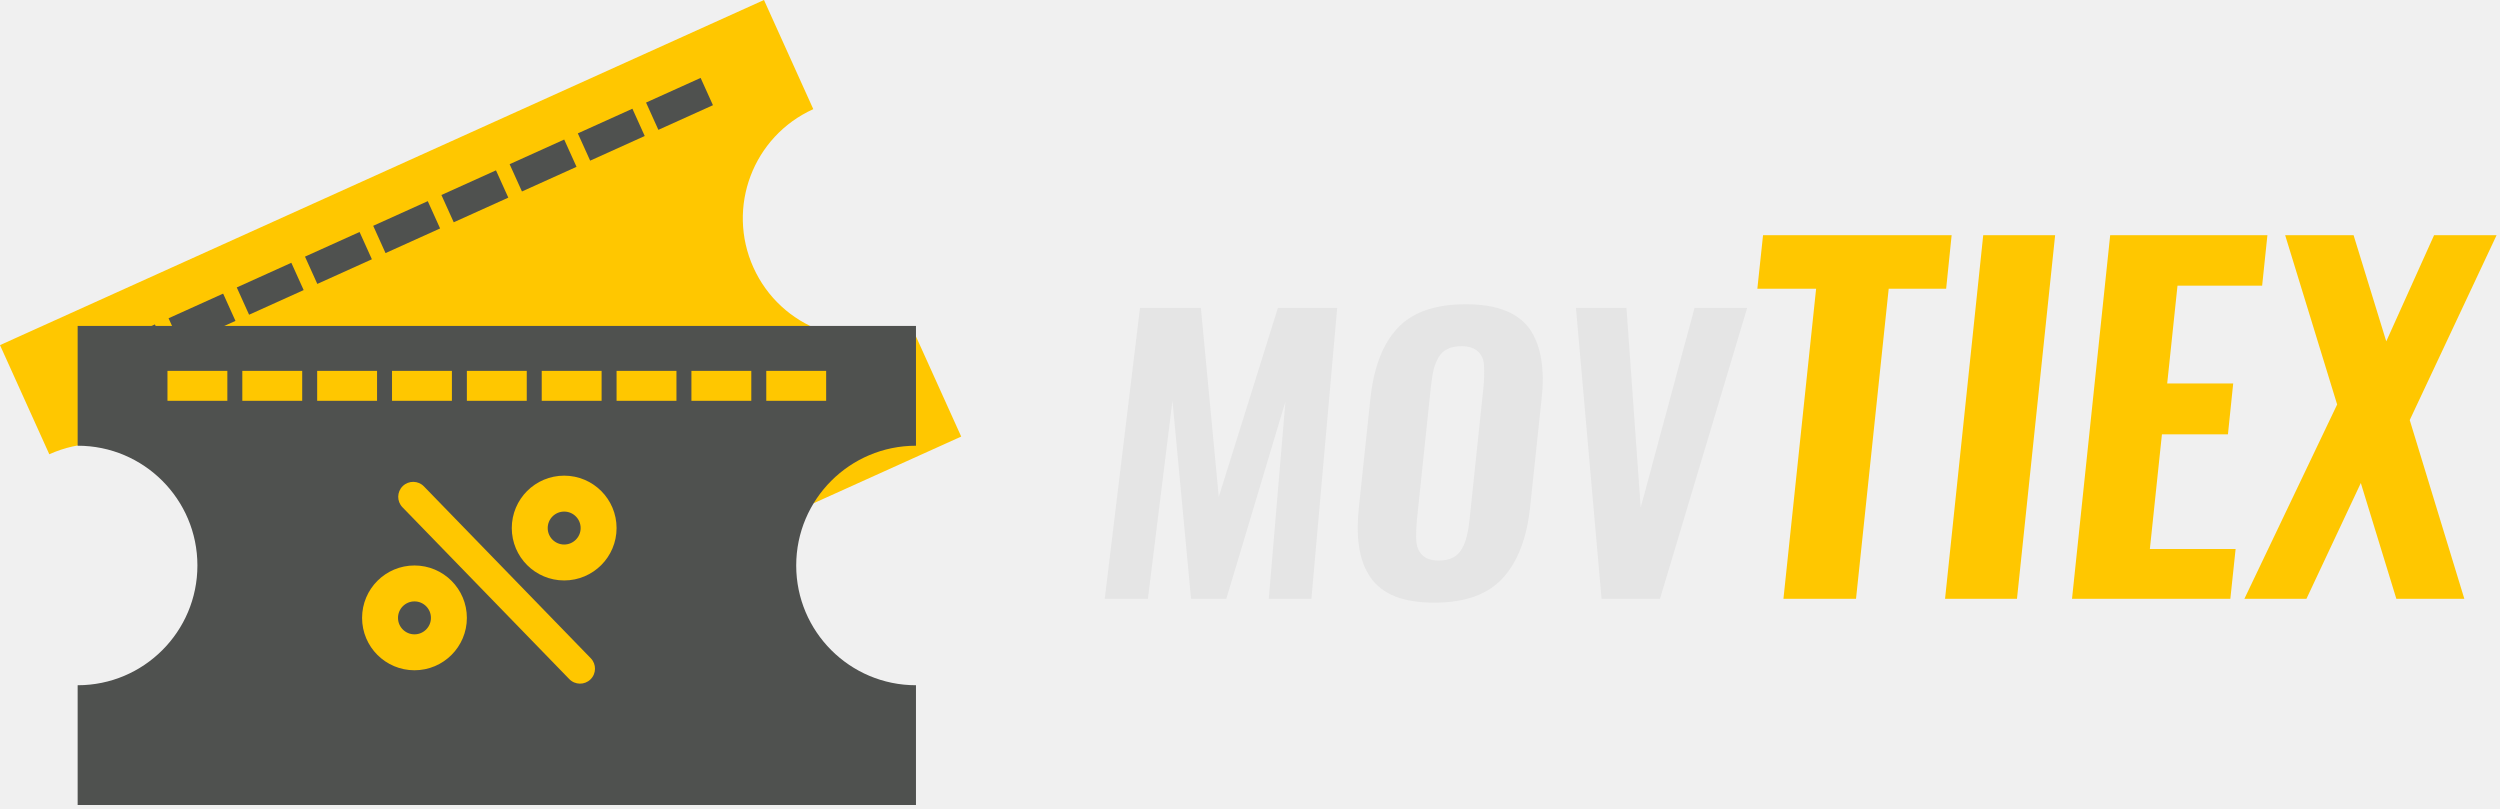
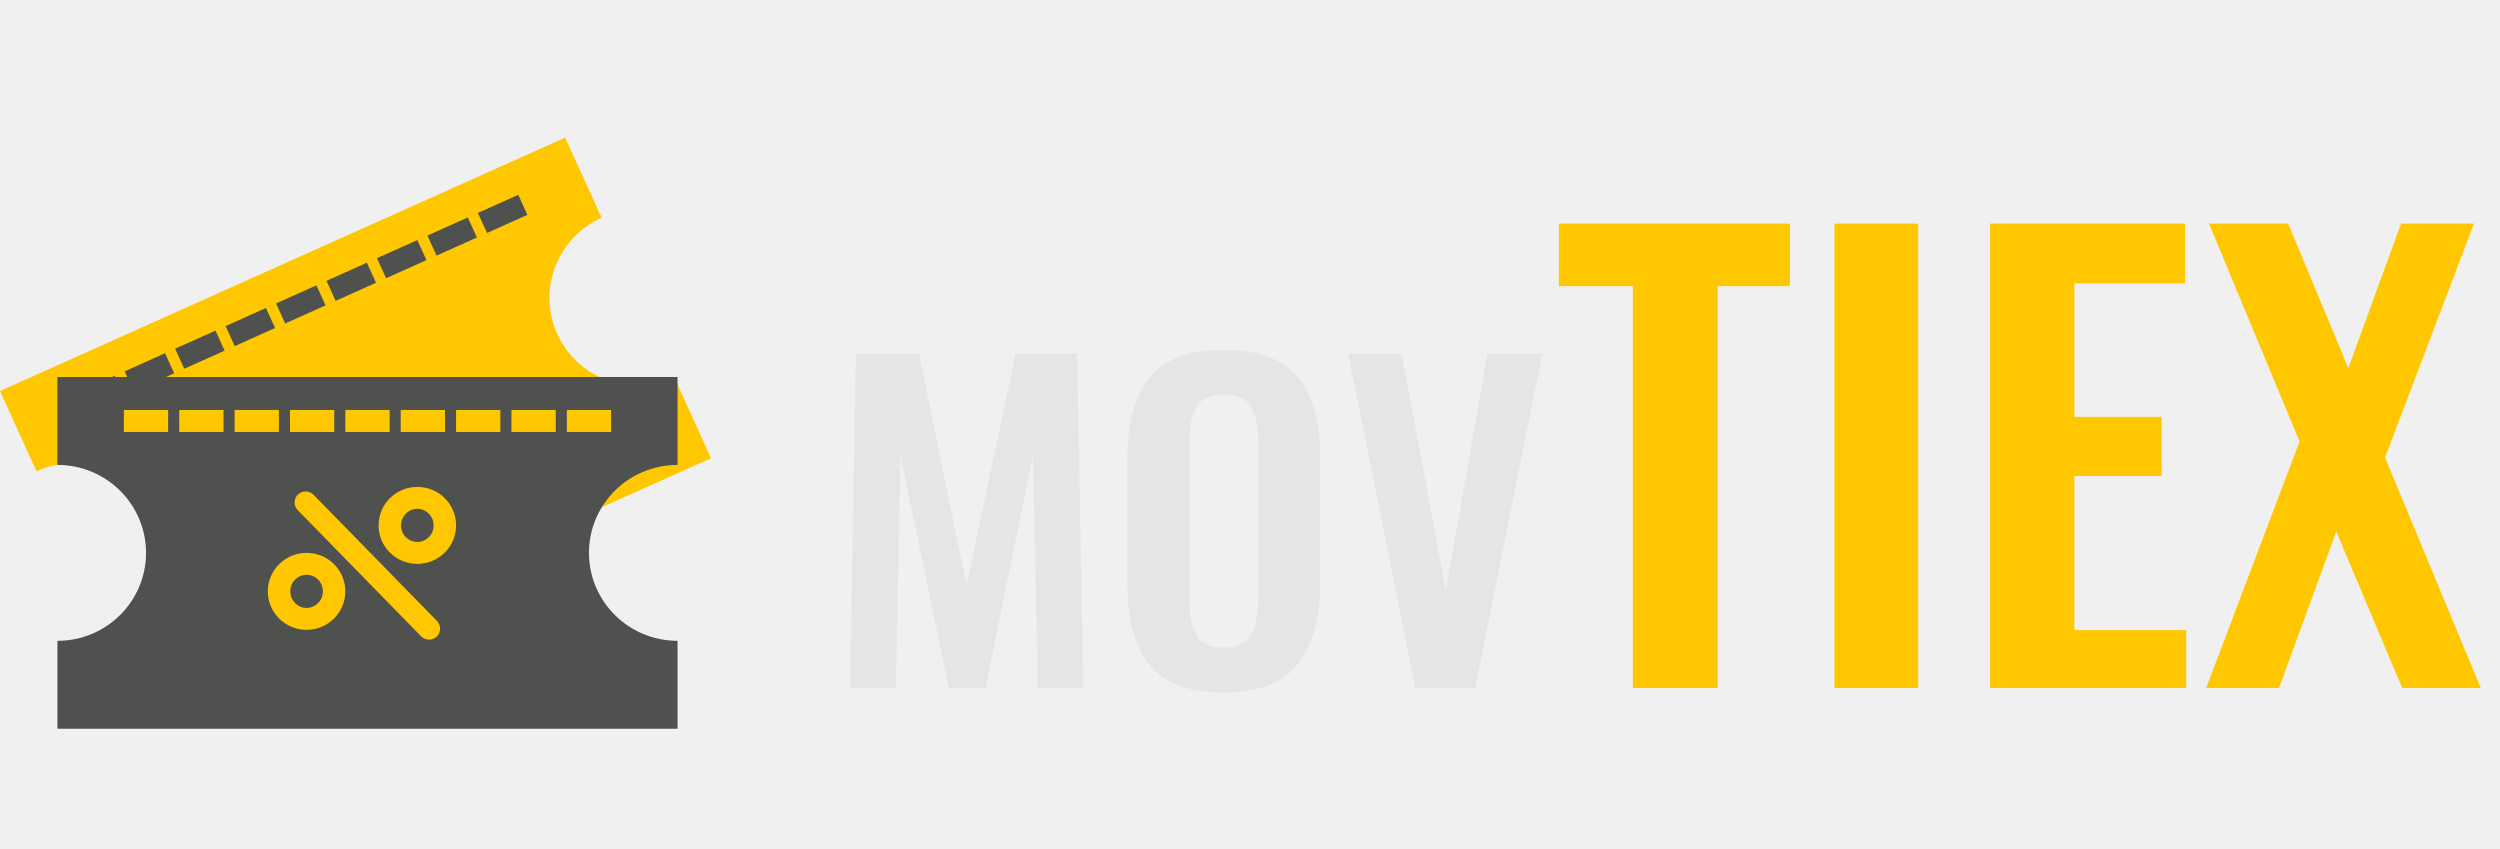
- <svg xmlns="http://www.w3.org/2000/svg" width="167" height="54" viewBox="0 0 167 54" fill="none">
-   <path fill-rule="evenodd" clip-rule="evenodd" d="M0 23.054L51.034 6.4373e-06L54.328 7.291C50.301 9.11 48.512 13.848 50.331 17.875C52.15 21.901 56.888 23.691 60.915 21.872L64.208 29.163L13.174 52.217L9.88 44.926C13.907 43.107 15.696 38.368 13.877 34.342C12.059 30.315 7.32 28.526 3.293 30.345L0 23.054Z" fill="#FFC700" />
-   <rect x="6.703" y="23.318" width="4" height="2" transform="rotate(-24.3104 6.703 23.318)" fill="#4F514F" />
-   <rect x="11.26" y="21.26" width="4" height="2" transform="rotate(-24.3104 11.2596 21.2596)" fill="#4F514F" />
-   <rect x="15.816" y="19.201" width="4" height="2" transform="rotate(-24.3104 15.8163 19.2012)" fill="#4F514F" />
-   <rect x="20.373" y="17.143" width="4" height="2" transform="rotate(-24.3104 20.3729 17.1428)" fill="#4F514F" />
-   <rect x="24.93" y="15.084" width="4" height="2" transform="rotate(-24.3104 24.9296 15.0844)" fill="#4F514F" />
-   <rect x="29.486" y="13.026" width="4" height="2" transform="rotate(-24.3104 29.4862 13.026)" fill="#4F514F" />
-   <rect x="34.043" y="10.968" width="4" height="2" transform="rotate(-24.3104 34.0428 10.9676)" fill="#4F514F" />
-   <rect x="38.599" y="8.909" width="4" height="2" transform="rotate(-24.3104 38.5995 8.90921)" fill="#4F514F" />
-   <rect x="43.156" y="6.851" width="4" height="2" transform="rotate(-24.3104 43.1561 6.8508)" fill="#4F514F" />
-   <path fill-rule="evenodd" clip-rule="evenodd" d="M5.187 21.774H61.187V29.774C56.769 29.774 53.187 33.356 53.187 37.774C53.187 42.192 56.769 45.774 61.187 45.774V53.774H5.187V45.774C9.605 45.774 13.187 42.192 13.187 37.774C13.187 33.356 9.605 29.774 5.187 29.774V21.774Z" fill="#4F514F" />
-   <rect x="11.187" y="24.774" width="4" height="2" fill="#FFC700" />
-   <rect x="16.187" y="24.774" width="4" height="2" fill="#FFC700" />
-   <rect x="21.187" y="24.774" width="4" height="2" fill="#FFC700" />
-   <rect x="26.187" y="24.774" width="4" height="2" fill="#FFC700" />
-   <rect x="31.187" y="24.774" width="4" height="2" fill="#FFC700" />
-   <rect x="36.187" y="24.774" width="4" height="2" fill="#FFC700" />
-   <rect x="41.187" y="24.774" width="4" height="2" fill="#FFC700" />
-   <rect x="46.187" y="24.774" width="4" height="2" fill="#FFC700" />
-   <rect x="51.187" y="24.774" width="4" height="2" fill="#FFC700" />
-   <rect x="26.187" y="33.167" width="2" height="18" rx="1" transform="rotate(-44.1522 26.1871 33.167)" fill="#FFC700" />
-   <circle cx="27.687" cy="41.274" r="2.3" stroke="#FFC700" stroke-width="2.4" />
-   <circle cx="37.687" cy="35.274" r="2.3" stroke="#FFC700" stroke-width="2.4" />
-   <path d="M73.797 40L76.152 20.57H80.219L81.414 33.191L85.363 20.57H89.324L87.602 40H84.754L85.867 26.828L81.918 40H79.562L78.32 26.77L76.68 40H73.797ZM96.109 37.445C96.484 37.445 96.801 37.379 97.059 37.246C97.324 37.105 97.527 36.902 97.668 36.637C97.816 36.363 97.922 36.086 97.984 35.805C98.055 35.523 98.113 35.18 98.16 34.773L99.109 25.738C99.133 25.418 99.144 25.117 99.144 24.836C99.137 24.695 99.133 24.559 99.133 24.426C99.117 24.035 98.984 23.723 98.734 23.488C98.484 23.246 98.113 23.125 97.621 23.125C97.246 23.125 96.93 23.191 96.672 23.324C96.414 23.449 96.215 23.645 96.074 23.91C95.934 24.176 95.828 24.445 95.758 24.719C95.695 24.992 95.641 25.332 95.594 25.738L94.644 34.773C94.613 35.125 94.598 35.453 94.598 35.758C94.598 35.883 94.602 36 94.609 36.109C94.625 36.5 94.754 36.82 94.996 37.07C95.246 37.32 95.617 37.445 96.109 37.445ZM95.816 40.258C94.769 40.258 93.891 40.117 93.18 39.836C92.469 39.547 91.922 39.121 91.539 38.559C91.156 37.988 90.906 37.32 90.789 36.555C90.727 36.156 90.695 35.723 90.695 35.254C90.695 34.816 90.723 34.348 90.777 33.848L91.539 26.664C91.758 24.562 92.363 22.98 93.356 21.918C94.348 20.855 95.867 20.324 97.914 20.324C98.961 20.324 99.84 20.465 100.551 20.746C101.262 21.027 101.812 21.445 102.203 22C102.578 22.562 102.828 23.227 102.953 23.992C103.016 24.391 103.051 24.824 103.059 25.293C103.059 25.723 103.031 26.18 102.977 26.664L102.215 33.848C101.996 35.941 101.383 37.535 100.375 38.629C99.375 39.715 97.856 40.258 95.816 40.258ZM106.984 40L105.273 20.57H108.648L109.598 33.906L113.195 20.57H116.711L110.887 40H106.984Z" fill="#E5E5E5" />
-   <path d="M119.134 40L121.316 19.287H117.391L117.771 15.713H130.369L130.003 19.287H126.165L123.982 40H119.134ZM129.93 40L132.479 15.713H137.283L134.734 40H129.93ZM138.411 40L140.96 15.713H151.463L151.111 19.082H145.457L144.769 25.615H149.178L148.826 29.014H144.417L143.611 36.675H149.339L148.987 40H138.411ZM149.925 40L156.121 27.021L152.649 15.713H157.22L159.402 22.803L162.596 15.713H166.771L160.97 28.061L164.617 40H160.076L157.703 32.266L154.07 40H149.925Z" fill="#FFC700" />
+ <svg xmlns="http://www.w3.org/2000/svg" width="109" height="37" viewBox="0 0 109 37" fill="none">
+   <path fill-rule="evenodd" clip-rule="evenodd" d="M0 17.05L24.64 6L26.23 9.494L26.23 9.494C24.286 10.366 23.422 12.637 24.3 14.567C25.178 16.497 27.466 17.355 29.41 16.483L29.41 16.483L31 19.978L6.36 31.027L4.77 27.533C4.77 27.533 4.77 27.533 4.77 27.533C6.714 26.661 7.578 24.39 6.7 22.46C5.822 20.53 3.534 19.672 1.59 20.544C1.59 20.544 1.59 20.544 1.59 20.544L0 17.05Z" fill="#FFC700" />
+   <rect width="1.929" height="0.96" transform="matrix(0.912448 -0.409194 0.414175 0.910197 3.23608 17.1763)" fill="#4F514F" />
+   <rect width="1.929" height="0.96" transform="matrix(0.912448 -0.409194 0.414175 0.910197 5.43628 16.1897)" fill="#4F514F" />
+   <rect width="1.929" height="0.96" transform="matrix(0.912448 -0.409194 0.414175 0.910197 7.63623 15.2031)" fill="#4F514F" />
+   <rect width="1.929" height="0.96" transform="matrix(0.912448 -0.409194 0.414175 0.910197 9.83594 14.2166)" fill="#4F514F" />
+   <rect width="1.929" height="0.96" transform="matrix(0.912448 -0.409194 0.414175 0.910197 12.0361 13.2299)" fill="#4F514F" />
+   <rect width="1.929" height="0.96" transform="matrix(0.912448 -0.409194 0.414175 0.910197 14.2361 12.2433)" fill="#4F514F" />
+   <rect width="1.929" height="0.96" transform="matrix(0.912448 -0.409194 0.414175 0.910197 16.436 11.2568)" fill="#4F514F" />
+   <rect width="1.929" height="0.96" transform="matrix(0.912448 -0.409194 0.414175 0.910197 18.636 10.2702)" fill="#4F514F" />
+   <rect width="1.929" height="0.96" transform="matrix(0.912448 -0.409194 0.414175 0.910197 20.8359 9.28357)" fill="#4F514F" />
+   <path fill-rule="evenodd" clip-rule="evenodd" d="M2.504 16.436H29.541V20.271C27.408 20.271 25.679 21.987 25.679 24.105C25.679 26.223 27.408 27.939 29.541 27.939V31.774H2.504V27.939C2.504 27.939 2.504 27.939 2.504 27.939C4.637 27.939 6.367 26.223 6.367 24.105C6.367 21.987 4.637 20.271 2.504 20.271C2.504 20.271 2.504 20.271 2.504 20.271V16.436Z" fill="#4F514F" />
+   <rect x="5.401" y="17.874" width="1.931" height="0.959" fill="#FFC700" />
+   <rect x="7.815" y="17.874" width="1.931" height="0.959" fill="#FFC700" />
+   <rect x="10.229" y="17.874" width="1.931" height="0.959" fill="#FFC700" />
+   <rect x="12.643" y="17.874" width="1.931" height="0.959" fill="#FFC700" />
+   <rect x="15.057" y="17.874" width="1.931" height="0.959" fill="#FFC700" />
+   <rect x="17.471" y="17.874" width="1.931" height="0.959" fill="#FFC700" />
+   <rect x="19.885" y="17.874" width="1.931" height="0.959" fill="#FFC700" />
+   <rect x="22.299" y="17.874" width="1.931" height="0.959" fill="#FFC700" />
+   <rect x="24.713" y="17.874" width="1.931" height="0.959" fill="#FFC700" />
+   <rect width="0.962" height="8.658" rx="0.481" transform="matrix(0.720023 -0.69395 0.699174 0.714952 12.6433 21.897)" fill="#FFC700" />
+   <mask id="path-22-inside-1" fill="white">
+     <ellipse cx="13.367" cy="25.783" rx="1.69" ry="1.678" />
+   </mask>
+   <path d="M12.657 25.783C12.657 25.367 12.992 25.06 13.367 25.06V29.86C15.61 29.86 17.457 28.051 17.457 25.783H12.657ZM13.367 25.06C13.743 25.06 14.078 25.367 14.078 25.783H9.277C9.277 28.051 11.125 29.86 13.367 29.86V25.06ZM14.078 25.783C14.078 26.198 13.743 26.505 13.367 26.505V21.705C11.125 21.705 9.277 23.514 9.277 25.783H14.078ZM13.367 26.505C12.992 26.505 12.657 26.198 12.657 25.783H17.457C17.457 23.514 15.61 21.705 13.367 21.705V26.505Z" fill="#FFC700" mask="url(#path-22-inside-1)" />
+   <mask id="path-24-inside-2" fill="white">
+     <ellipse cx="18.196" cy="22.907" rx="1.69" ry="1.678" />
+   </mask>
+   <path d="M17.485 22.907C17.485 22.491 17.82 22.184 18.196 22.184V26.984C20.438 26.984 22.285 25.175 22.285 22.907H17.485ZM18.196 22.184C18.571 22.184 18.906 22.491 18.906 22.907H14.106C14.106 25.175 15.953 26.984 18.196 26.984V22.184ZM18.906 22.907C18.906 23.322 18.571 23.629 18.196 23.629V18.829C15.953 18.829 14.106 20.638 14.106 22.907H18.906ZM18.196 23.629C17.82 23.629 17.485 23.322 17.485 22.907H22.285C22.285 20.638 20.438 18.829 18.196 18.829V23.629Z" fill="#FFC700" mask="url(#path-24-inside-2)" />
+   <path d="M37.315 15.42H40.069L42.139 25.518L44.281 15.42H46.963L47.233 30H45.253L45.037 19.866L42.967 30H41.365L39.259 19.83L39.061 30H37.063L37.315 15.42ZM53.364 30.198C51.852 30.198 50.772 29.796 50.124 28.992C49.476 28.176 49.152 26.988 49.152 25.428V19.956C49.152 18.408 49.476 17.238 50.124 16.446C50.772 15.654 51.852 15.258 53.364 15.258C54.864 15.258 55.938 15.654 56.586 16.446C57.234 17.238 57.558 18.408 57.558 19.956V25.428C57.558 26.976 57.228 28.158 56.568 28.974C55.92 29.79 54.852 30.198 53.364 30.198ZM53.364 28.236C53.952 28.236 54.348 28.05 54.552 27.678C54.756 27.306 54.858 26.766 54.858 26.058V19.344C54.858 18.636 54.756 18.102 54.552 17.742C54.36 17.382 53.964 17.202 53.364 17.202C52.764 17.202 52.362 17.388 52.158 17.76C51.954 18.12 51.852 18.648 51.852 19.344V26.058C51.852 26.766 51.954 27.306 52.158 27.678C52.362 28.05 52.764 28.236 53.364 28.236ZM58.774 15.42H61.114L63.04 25.734L64.858 15.42H67.252L64.318 30H61.708L58.774 15.42Z" fill="#E5E5E5" />
+   <path d="M71.191 12.475H67.966V9.75H78.041V12.475H74.891V30H71.191V12.475ZM79.984 9.75H83.634V30H79.984V9.75ZM86.769 9.75H95.269V12.35H90.444V18.175H94.244V20.75H90.444V27.475H95.319V30H86.769V9.75ZM100.262 19.25L96.312 9.75H99.762L102.387 16.05L104.687 9.75H107.862L103.987 19.95L108.162 30H104.737L101.862 23.175L99.362 30H96.187L100.262 19.25Z" fill="#FFC700" />
</svg>
